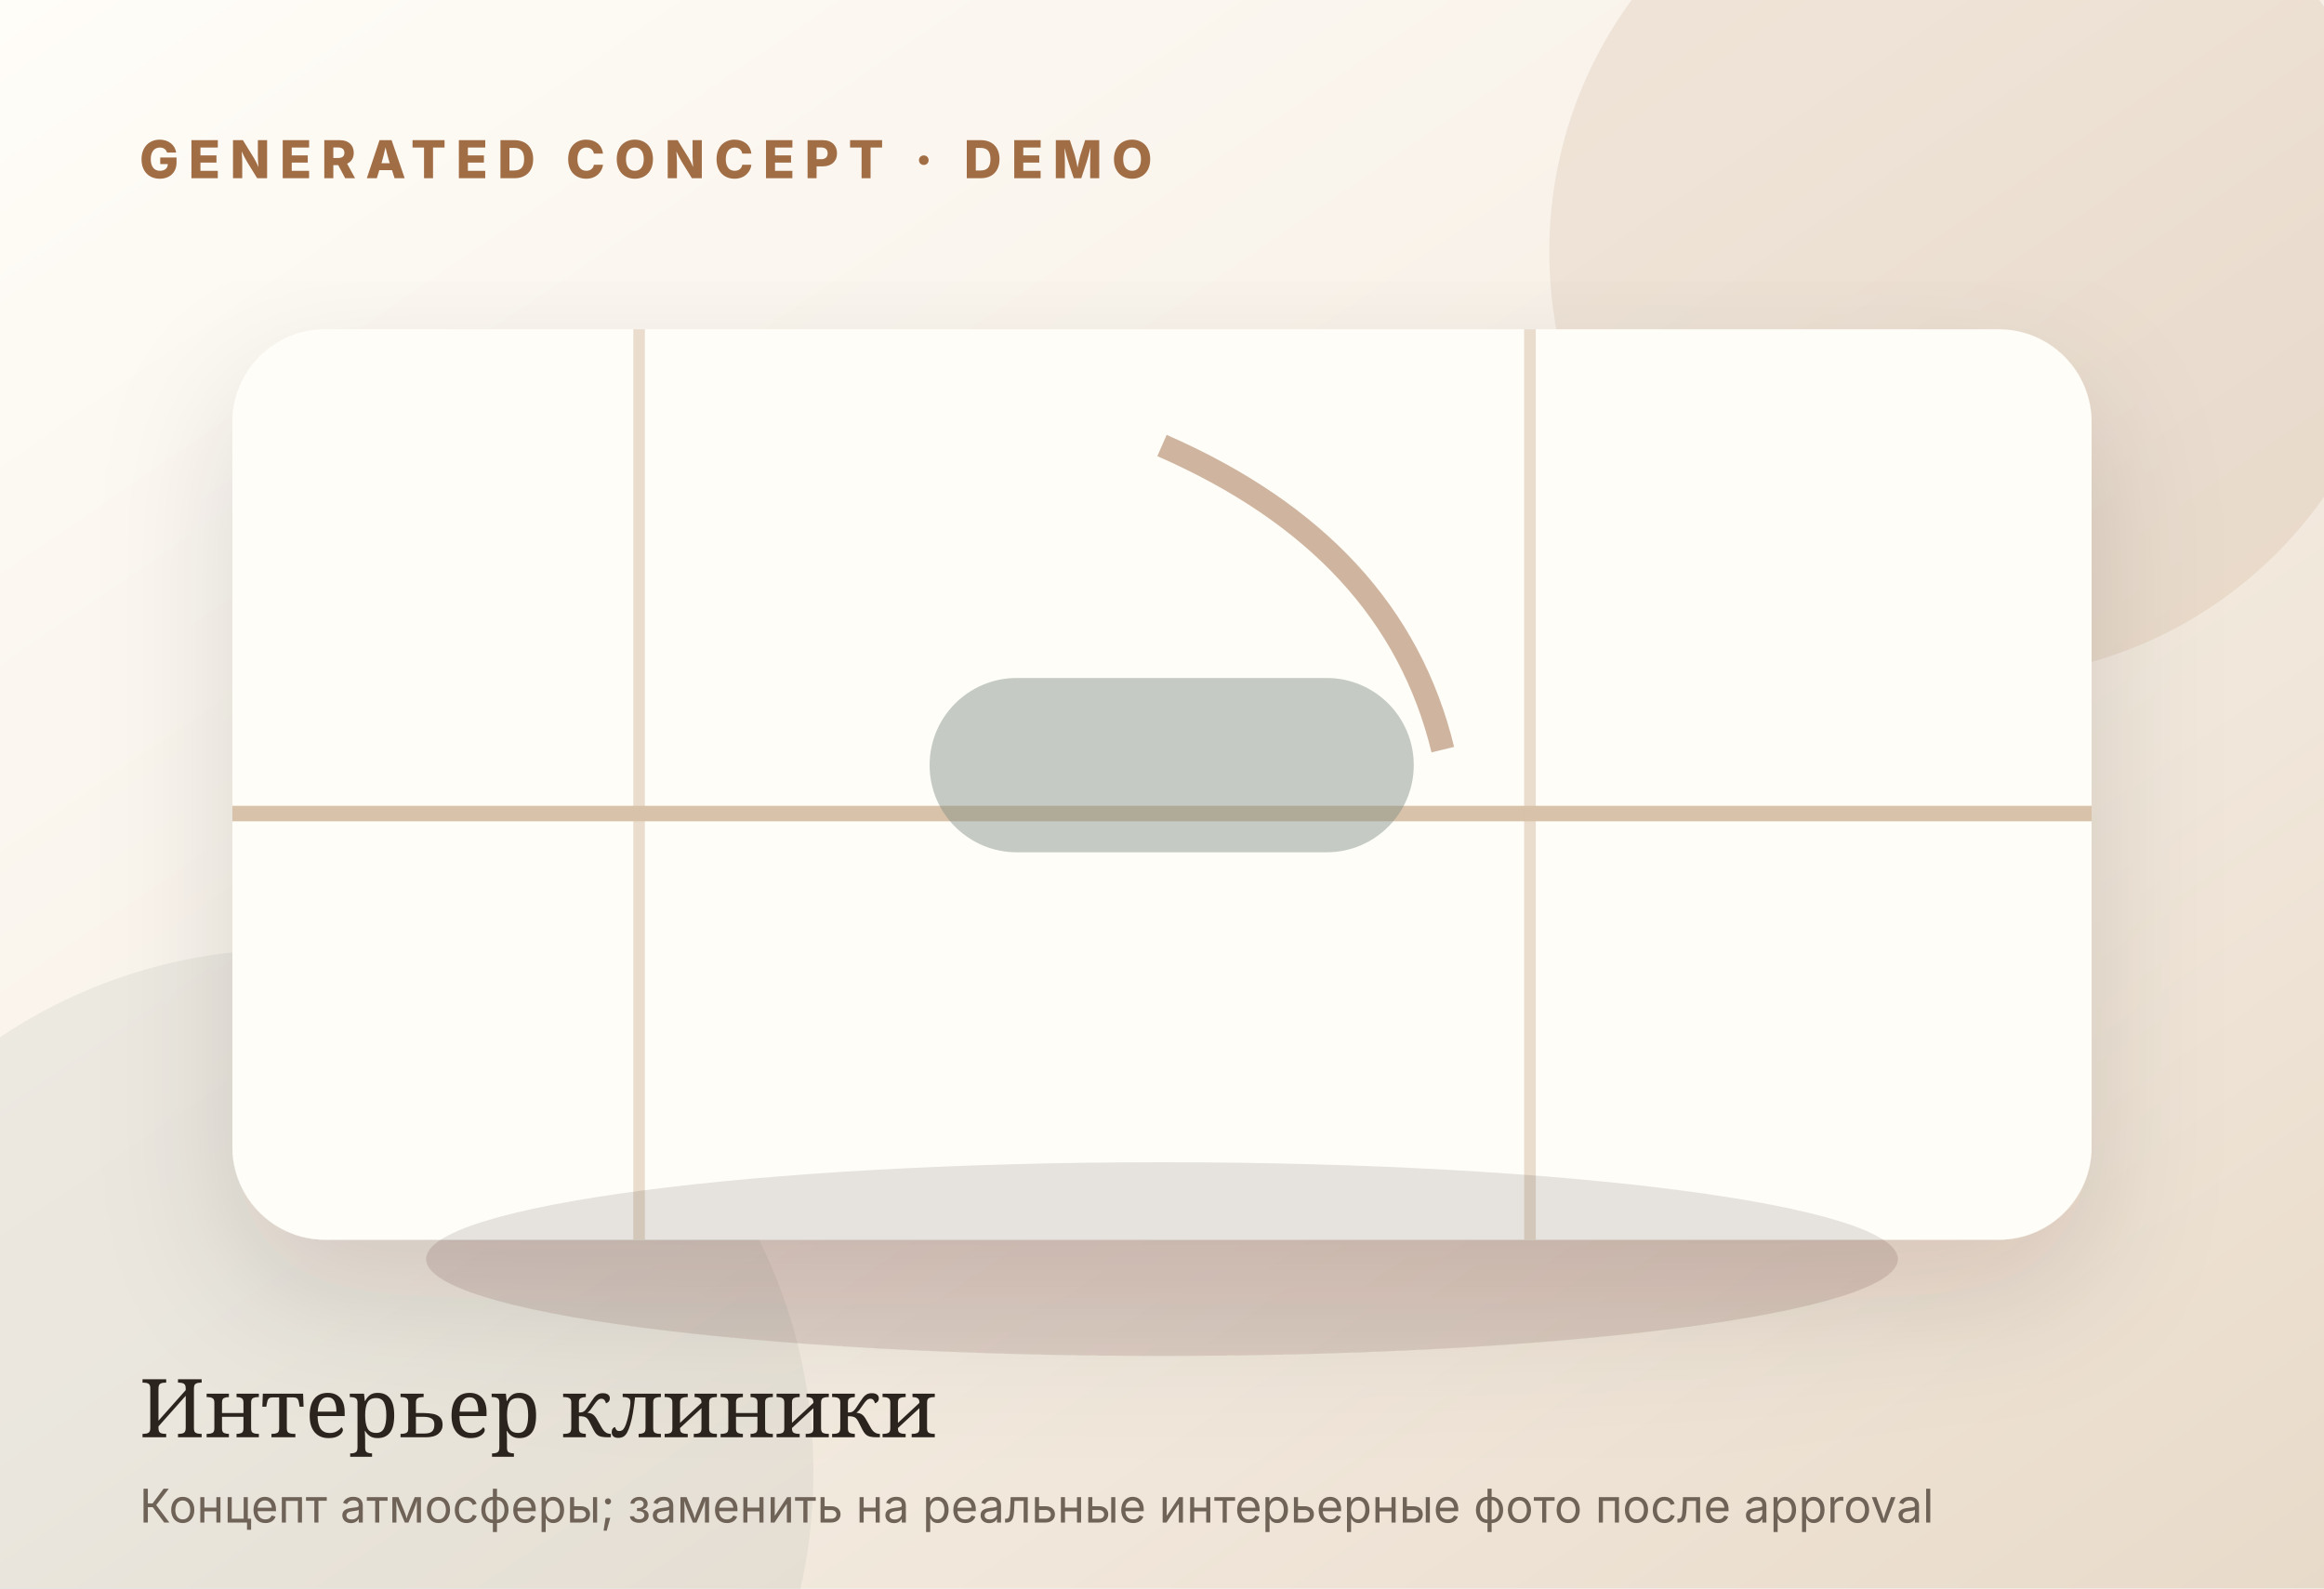
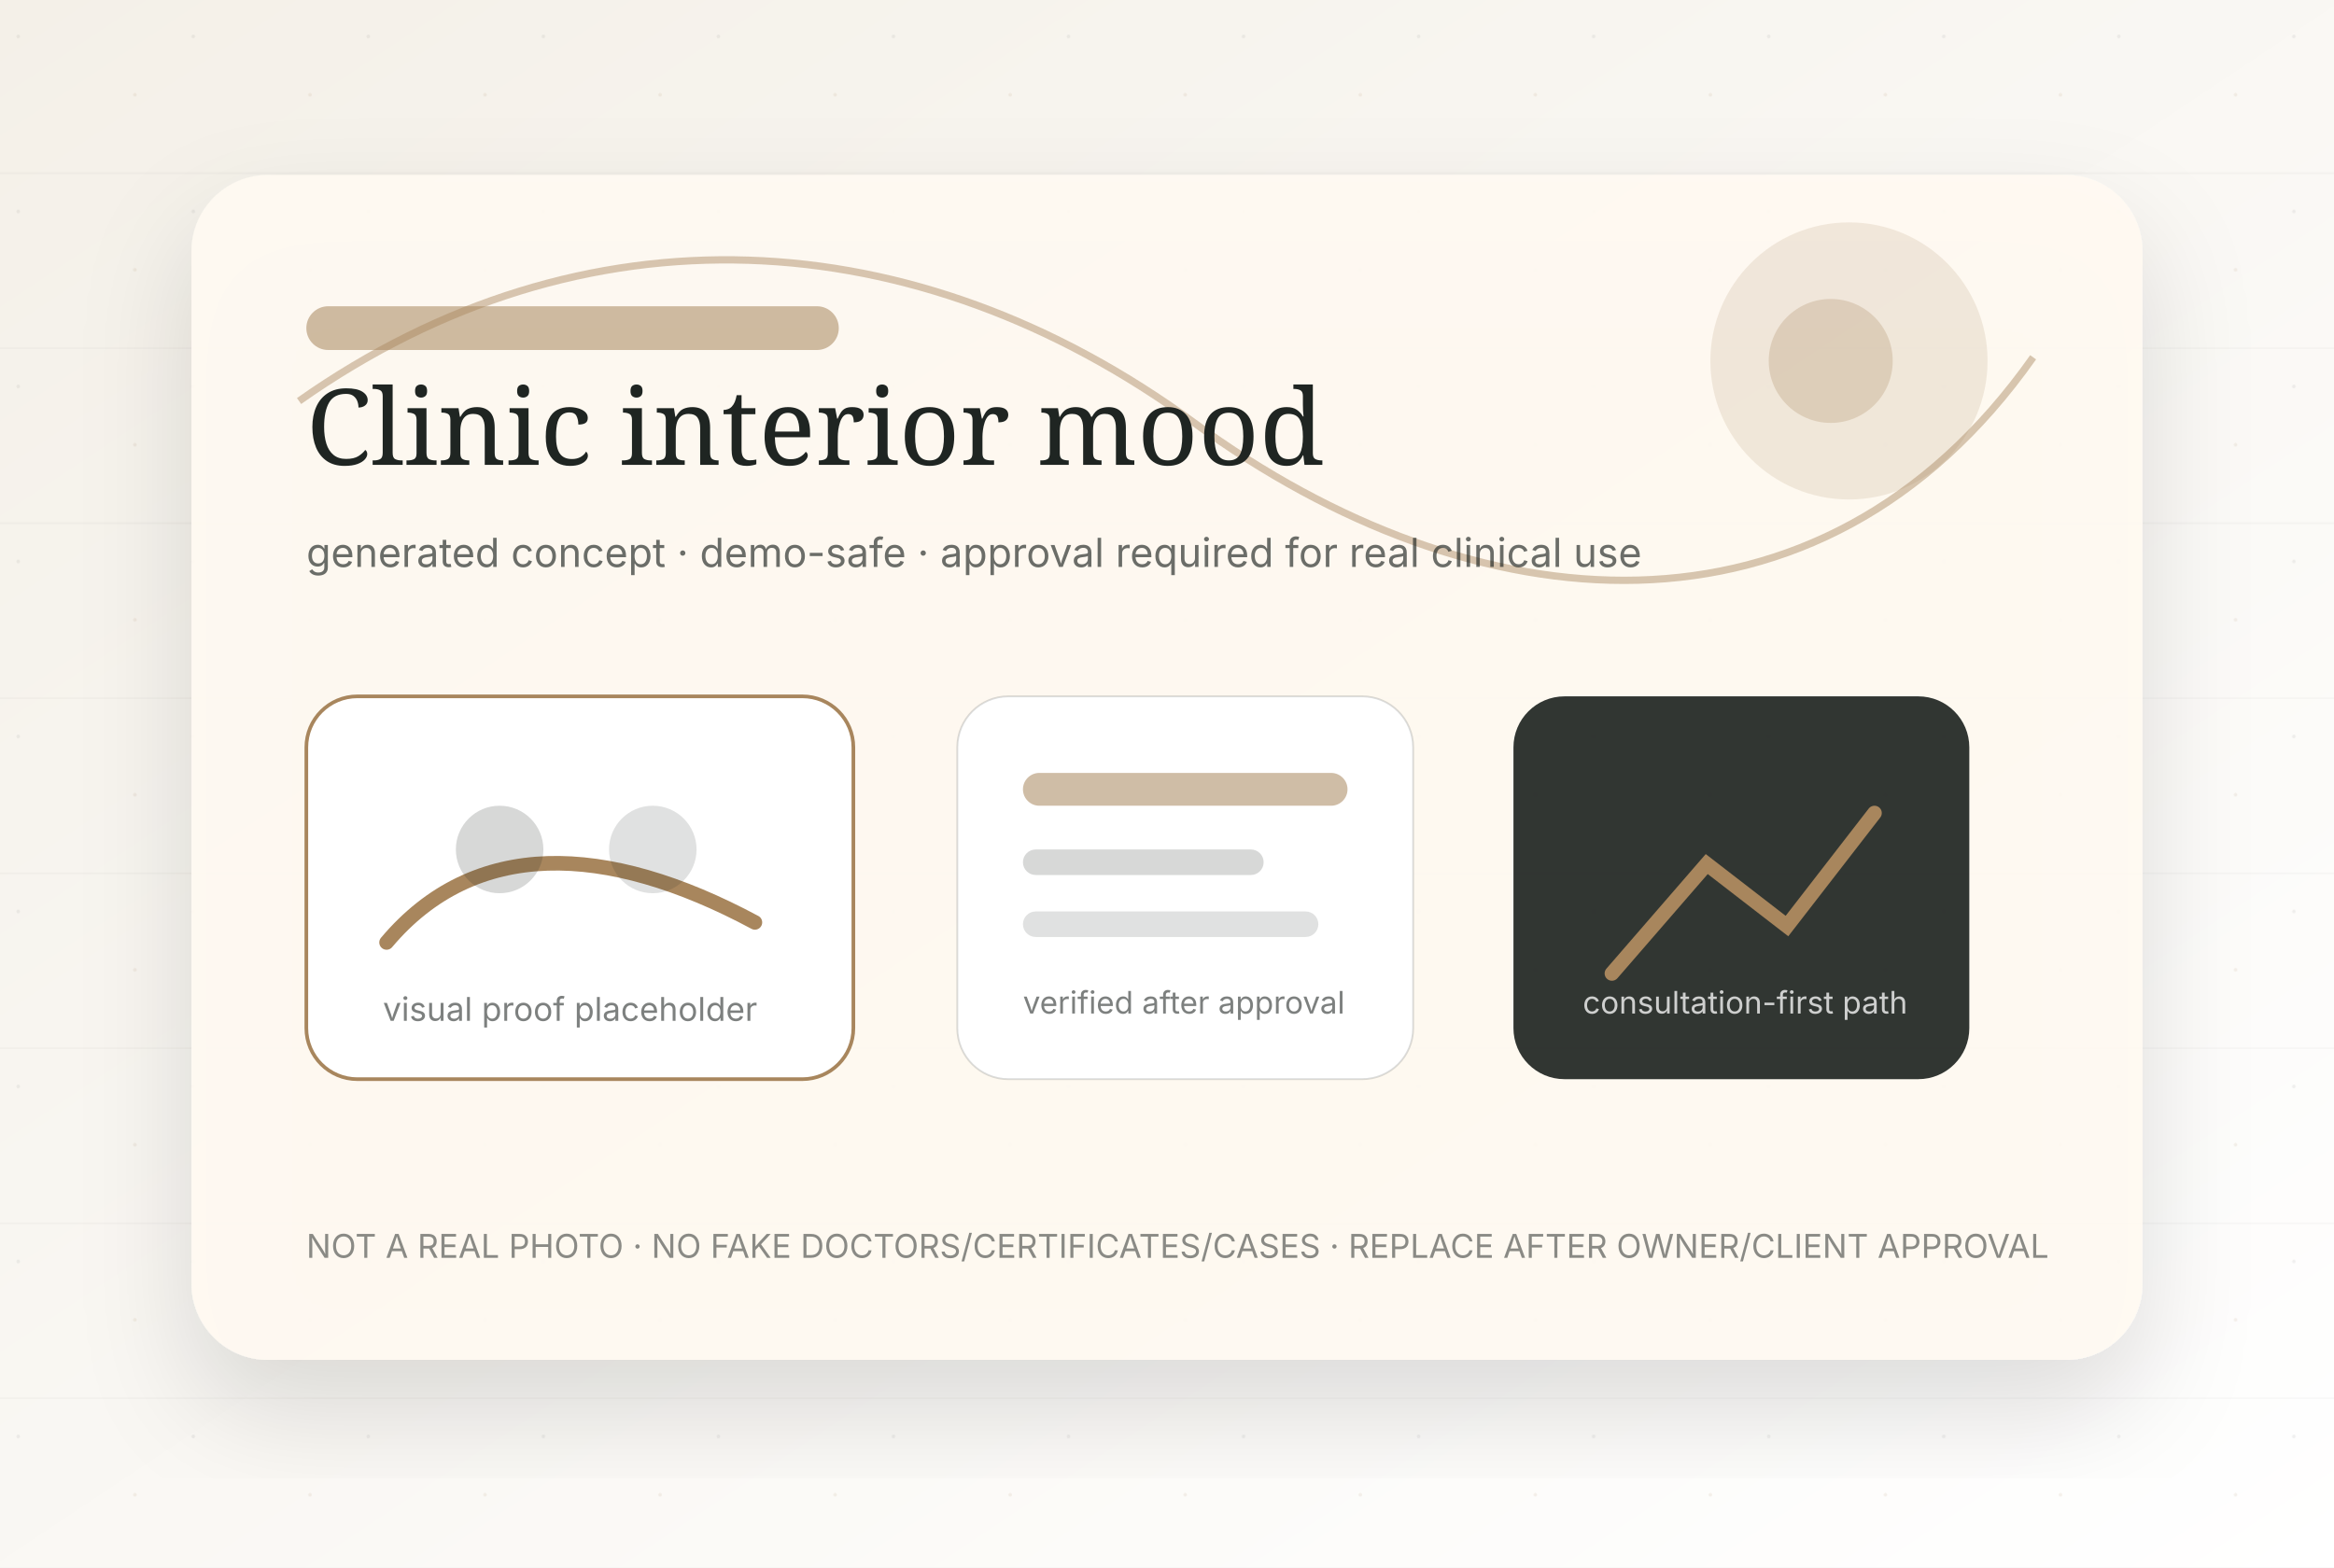
- <svg xmlns="http://www.w3.org/2000/svg" width="1200" height="820" viewBox="0 0 1200 820" role="img" aria-labelledby="t d">
+ <svg xmlns="http://www.w3.org/2000/svg" viewBox="0 0 1280 860" role="img" aria-labelledby="t d">
  <defs>
-     <linearGradient id="bg" x1="0" y1="0" x2="1" y2="1">
-       <stop stop-color="#fffdf8" />
-       <stop offset=".48" stop-color="#f7f0e7" />
-       <stop offset="1" stop-color="#e8dac9" />
+     <linearGradient id="g" x1="0" x2="1" y1="0" y2="1">
+       <stop stop-color="#f4f0e8" />
+       <stop offset="1" stop-color="#ffffff" />
    </linearGradient>
    <filter id="soft">
-       <feDropShadow dx="0" dy="28" stdDeviation="34" flood-color="#2b241e" flood-opacity=".13" />
+       <feDropShadow dx="0" dy="28" stdDeviation="30" flood-color="#000" flood-opacity=".14" />
    </filter>
+     <pattern id="grain" width="96" height="96" patternUnits="userSpaceOnUse">
+       <circle cx="10" cy="20" r="1" fill="#1f2522" opacity=".07" />
+       <circle cx="74" cy="52" r="1" fill="#a8865d" opacity=".12" />
+       <path d="M0 95h96" stroke="#1f2522" opacity=".035" />
+     </pattern>
  </defs>
-   <rect width="1200" height="820" fill="url(#bg)" />
-   <circle cx="1020" cy="130" r="220" fill="#a06d45" opacity=".12" />
-   <circle cx="150" cy="760" r="270" fill="#7e8f86" opacity=".11" />
+   <rect width="1280" height="860" fill="url(#g)" />
+   <rect width="1280" height="860" fill="url(#grain)" opacity=".9" />
  <g filter="url(#soft)">
-     <g>
-       <rect x="120" y="170" width="960" height="470" rx="48" fill="#fffdf8" />
-       <path d="M120 420h960" stroke="#d8c2a9" stroke-width="8" />
-       <path d="M330 170v470M790 170v470" stroke="#d8c2a9" stroke-width="6" opacity=".55" />
-       <ellipse cx="600" cy="650" rx="380" ry="50" fill="#2b241e" opacity=".12" />
-       <rect x="480" y="350" width="250" height="90" rx="45" fill="#7e8f86" opacity=".45" />
-       <path d="M600 230c80 35 128 87 145 157" stroke="#a06d45" stroke-width="12" fill="none" opacity=".5" />
-     </g>
+     <rect x="105" y="96" width="1070" height="650" rx="42" fill="#fffaf2" opacity=".92" />
  </g>
-   <g font-family="Inter,Arial,sans-serif">
-     <text x="72" y="92" fill="#a06d45" font-size="27" font-weight="800" letter-spacing="5">GENERATED CONCEPT · DEMO</text>
-     <text x="72" y="742" fill="#2b241e" font-size="42" font-family="Georgia,serif">Интерьер клиники</text>
-     <text x="72" y="786" fill="#6f6257" font-size="24">Концепт атмосферы; заменить на реальные интерьерные фото после approval</text>
+   <path d="M164 220 C320 110, 502 120, 655 232 S998 362, 1115 196" fill="none" stroke="#a8865d" stroke-width="4" opacity=".45" />
+   <circle cx="1014" cy="198" r="76" fill="#a8865d" opacity=".16" />
+   <circle cx="1004" cy="198" r="34" fill="#a8865d" opacity=".26" />
+   <rect x="168" y="168" width="292" height="24" rx="12" fill="#a8865d" opacity=".55" />
+   <text x="168" y="255" font-family="Georgia, serif" font-size="58" fill="#1f2522">Clinic interior mood</text>
+   <text x="168" y="311" font-family="Inter, Arial" font-size="22" fill="#1f2522" opacity=".66">generated concept · demo-safe · approval required for real clinical use</text>
+   <g transform="translate(168 382)">
+     <rect width="300" height="210" rx="28" fill="#fff" stroke="#a8865d" stroke-width="2" />
+     <path d="M44 135 C92 78, 164 80, 246 124" stroke="#a8865d" stroke-width="8" fill="none" stroke-linecap="round" />
+     <circle cx="106" cy="84" r="24" fill="#1f2522" opacity=".18" />
+     <circle cx="190" cy="84" r="24" fill="#1f2522" opacity=".14" />
+     <text x="42" y="178" font-family="Inter, Arial" font-size="18" fill="#1f2522" opacity=".58">visual proof placeholder</text>
  </g>
+   <g transform="translate(525 382)">
+     <rect width="250" height="210" rx="28" fill="#fff" stroke="#1f2522" stroke-opacity=".16" />
+     <rect x="36" y="42" width="178" height="18" rx="9" fill="#a8865d" opacity=".55" />
+     <rect x="36" y="84" width="132" height="14" rx="7" fill="#1f2522" opacity=".18" />
+     <rect x="36" y="118" width="162" height="14" rx="7" fill="#1f2522" opacity=".14" />
+     <text x="36" y="174" font-family="Inter, Arial" font-size="17" fill="#1f2522" opacity=".58">verified after approval</text>
+   </g>
+   <g transform="translate(830 382)">
+     <rect width="250" height="210" rx="28" fill="#1f2522" opacity=".92" />
+     <path d="M54 152 L106 92 L150 126 L198 64" fill="none" stroke="#a8865d" stroke-width="8" stroke-linecap="round" />
+     <text x="38" y="174" font-family="Inter, Arial" font-size="17" fill="#fff" opacity=".76">consultation-first path</text>
+   </g>
+   <text x="168" y="690" font-family="Inter, Arial" font-size="18" fill="#1f2522" opacity=".52">NOT A REAL PHOTO · NO FAKE DOCTORS/CERTIFICATES/CASES · REPLACE AFTER OWNER/CLIENT APPROVAL</text>
</svg>
